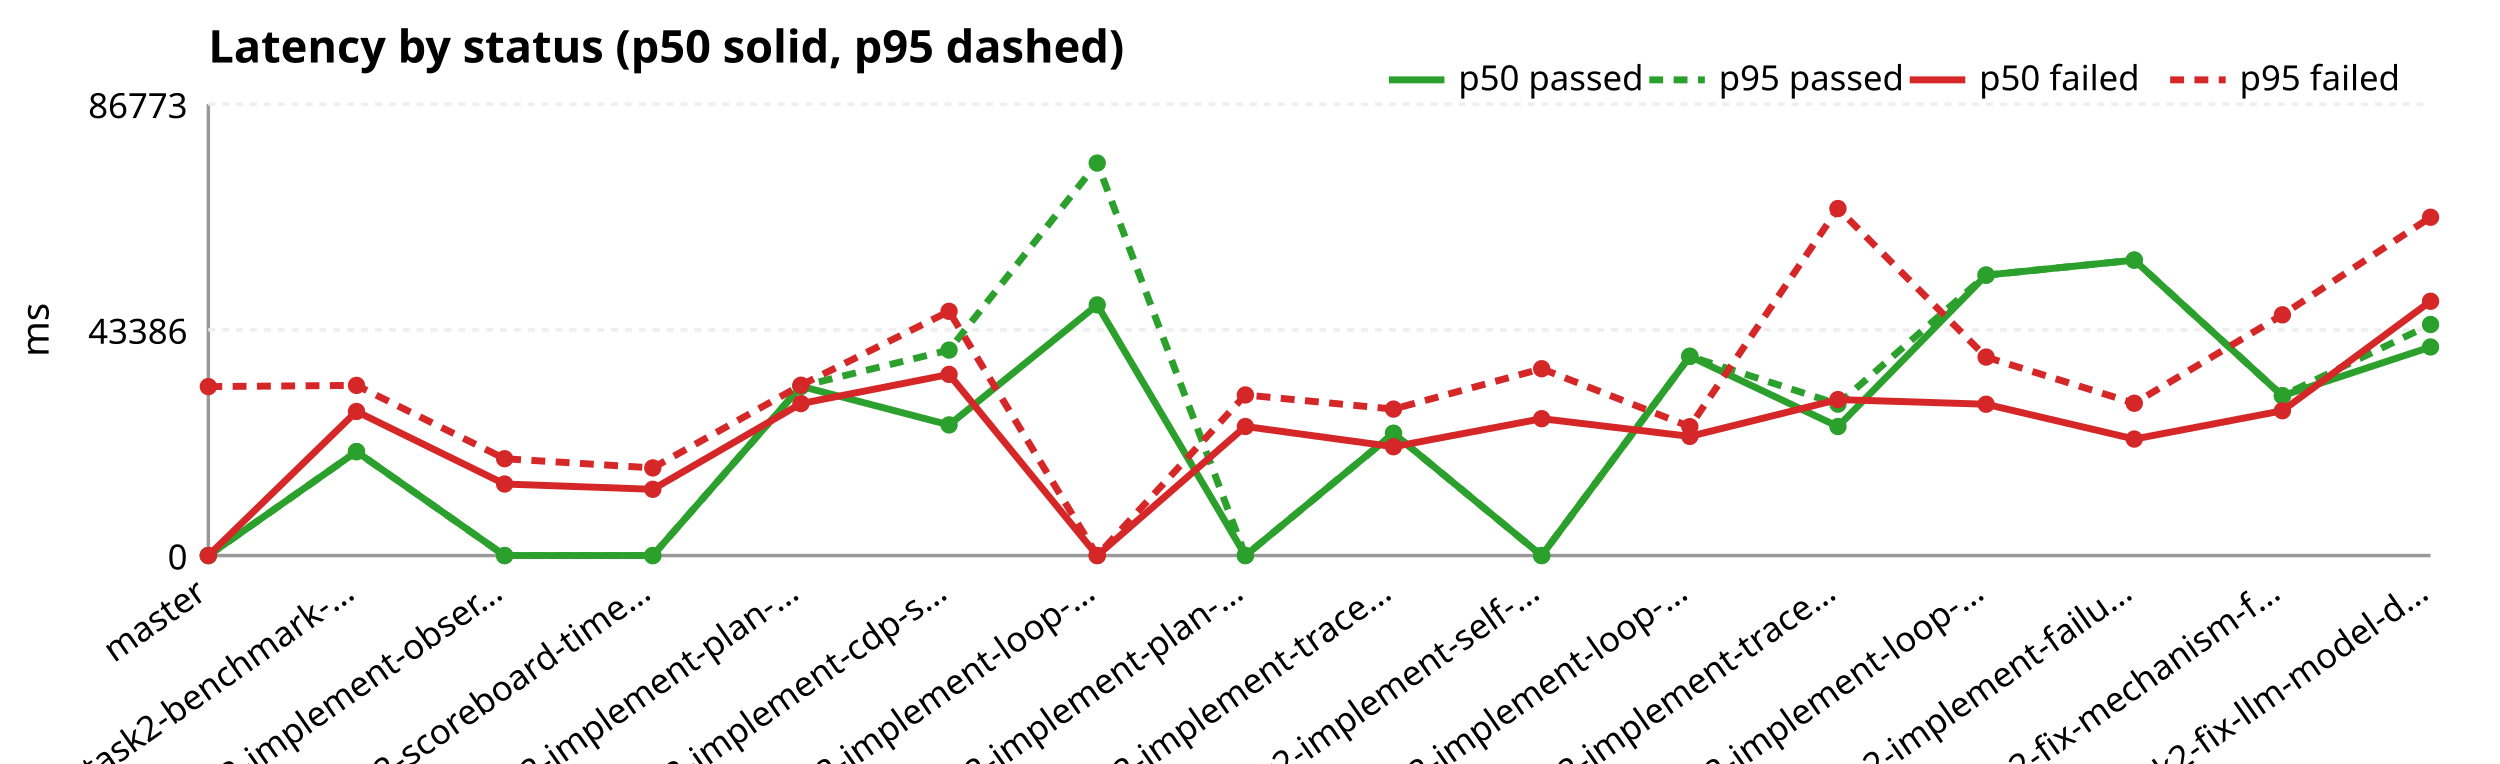
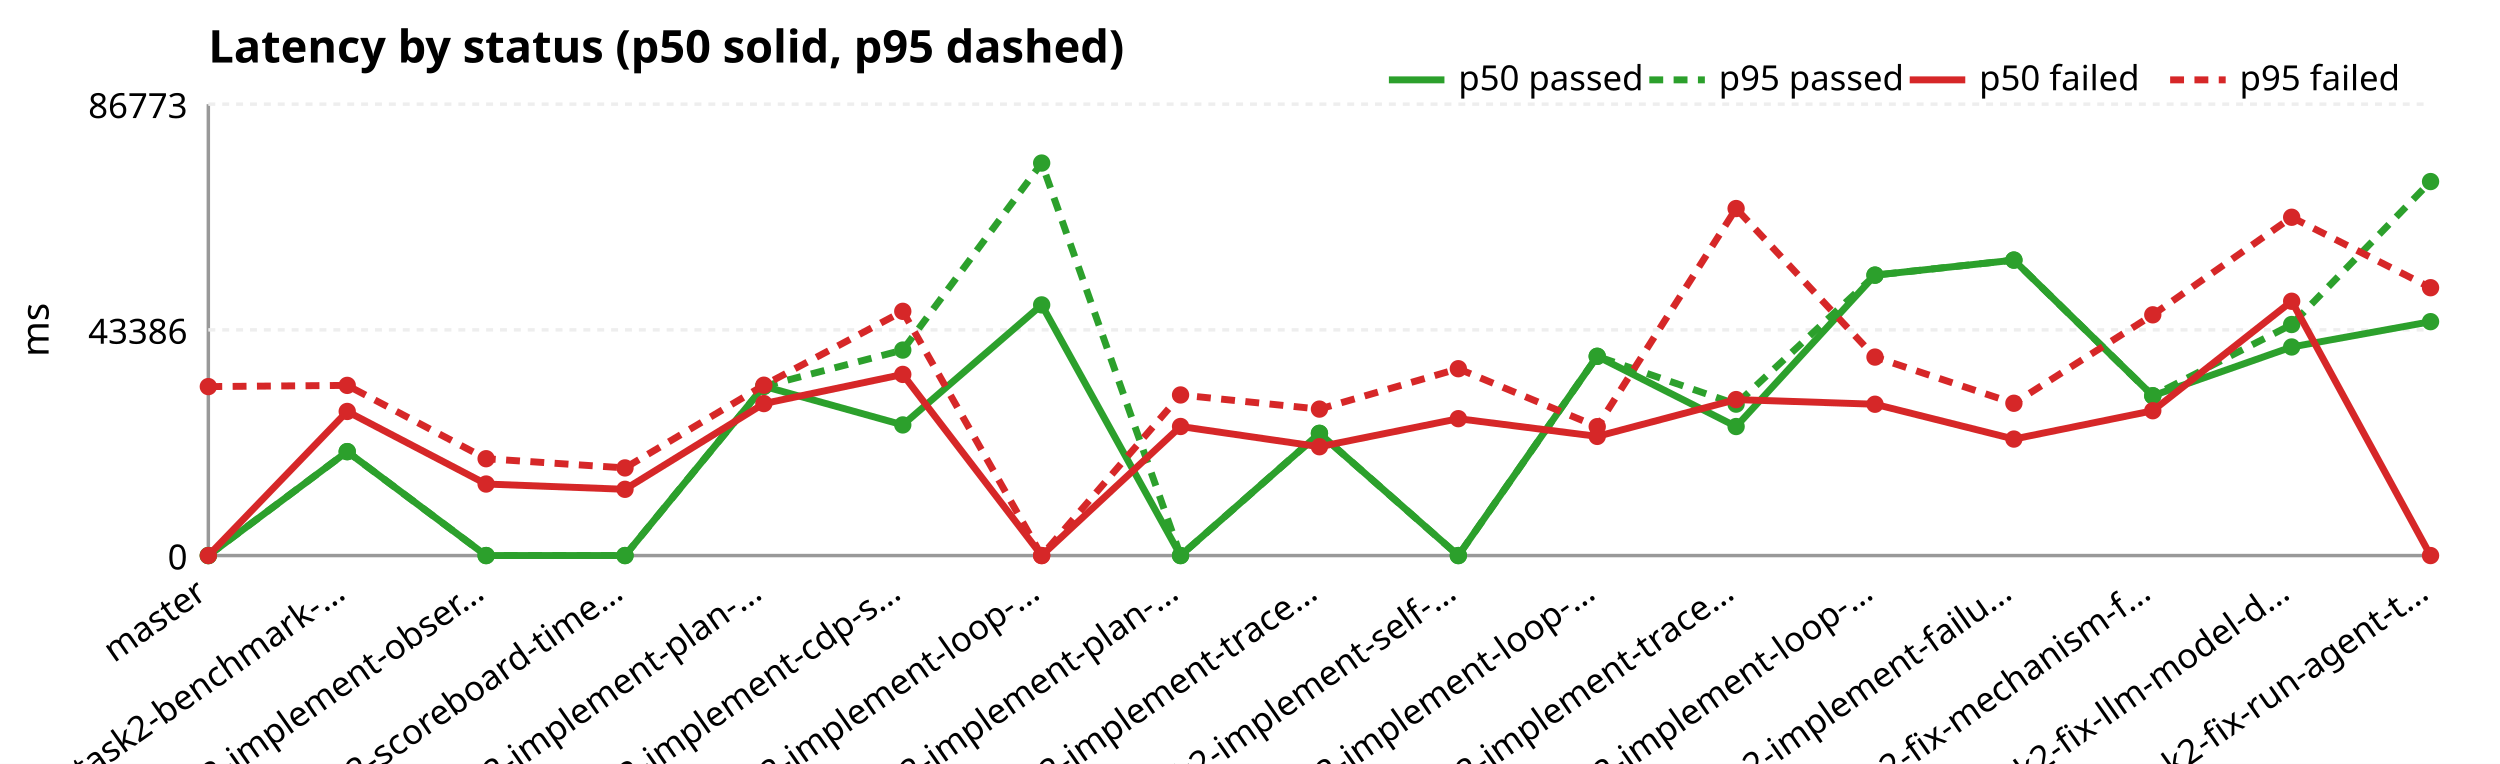
<svg xmlns="http://www.w3.org/2000/svg" viewBox="0 0 720 220" width="720" height="220" font-family="sans-serif">
  <rect width="100%" height="100%" fill="#fff" />
  <text x="60" y="18" font-size="13" font-weight="600">Latency by status (p50 solid, p95 dashed)</text>
  <line x1="60" y1="30" x2="60" y2="160" stroke="#999" />
  <line x1="60" y1="160" x2="700" y2="160" stroke="#999" />
  <text x="54" y="164.0" font-size="10" text-anchor="end" fill="#000">0</text>
  <text x="54" y="99.0" font-size="10" text-anchor="end" fill="#000">43386</text>
  <line x1="60" y1="95.0" x2="700" y2="95.0" stroke="#eee" stroke-dasharray="2,2" />
  <text x="54" y="34.0" font-size="10" text-anchor="end" fill="#000">86773</text>
  <line x1="60" y1="30.0" x2="700" y2="30.0" stroke="#eee" stroke-dasharray="2,2" />
  <text x="14" y="95.0" font-size="11" fill="#000" transform="rotate(-90 14 95.0)" text-anchor="middle">ms</text>
-   <polyline points="60.00,160.00 102.67,130.07 145.33,160.00 188.00,160.00 230.67,111.25 273.33,122.38 316.00,87.81 358.67,160.00 401.33,124.81 444.00,160.00 486.67,102.62 529.33,122.84 572.00,79.24 614.67,74.91 657.33,113.98 700.00,99.93" fill="none" stroke="#2ca02c" stroke-width="2" />
+   <polyline points="60.00,160.00 100.00,130.07 140.00,160.00 180.00,160.00 220.00,111.25 260.00,122.38 300.00,87.81 340.00,160.00 380.00,124.81 420.00,160.00 460.00,102.62 500.00,122.84 540.00,79.24 580.00,74.91 620.00,113.98 660.00,99.93 700.00,92.64" fill="none" stroke="#2ca02c" stroke-width="2" />
  <circle cx="60.00" cy="160.00" r="2.5" fill="#2ca02c" />
-   <circle cx="102.67" cy="130.07" r="2.5" fill="#2ca02c" />
-   <circle cx="145.33" cy="160.00" r="2.5" fill="#2ca02c" />
-   <circle cx="188.00" cy="160.00" r="2.5" fill="#2ca02c" />
-   <circle cx="230.67" cy="111.25" r="2.5" fill="#2ca02c" />
-   <circle cx="273.33" cy="122.38" r="2.5" fill="#2ca02c" />
-   <circle cx="316.00" cy="87.81" r="2.5" fill="#2ca02c" />
-   <circle cx="358.67" cy="160.00" r="2.5" fill="#2ca02c" />
-   <circle cx="401.33" cy="124.81" r="2.5" fill="#2ca02c" />
-   <circle cx="444.00" cy="160.00" r="2.5" fill="#2ca02c" />
-   <circle cx="486.67" cy="102.62" r="2.5" fill="#2ca02c" />
-   <circle cx="529.33" cy="122.84" r="2.5" fill="#2ca02c" />
-   <circle cx="572.00" cy="79.24" r="2.5" fill="#2ca02c" />
-   <circle cx="614.67" cy="74.91" r="2.5" fill="#2ca02c" />
-   <circle cx="657.33" cy="113.98" r="2.5" fill="#2ca02c" />
-   <circle cx="700.00" cy="99.93" r="2.5" fill="#2ca02c" />
-   <polyline points="60.00,160.00 102.67,130.07 145.33,160.00 188.00,160.00 230.67,111.25 273.33,100.82 316.00,46.96 358.67,160.00 401.33,124.81 444.00,160.00 486.67,102.62 529.33,116.39 572.00,79.24 614.67,74.91 657.33,113.98 700.00,93.46" fill="none" stroke="#2ca02c" stroke-width="2" stroke-dasharray="4,3" />
+   <circle cx="100.00" cy="130.07" r="2.5" fill="#2ca02c" />
+   <circle cx="140.00" cy="160.00" r="2.5" fill="#2ca02c" />
+   <circle cx="180.00" cy="160.00" r="2.5" fill="#2ca02c" />
+   <circle cx="220.00" cy="111.25" r="2.5" fill="#2ca02c" />
+   <circle cx="260.00" cy="122.38" r="2.5" fill="#2ca02c" />
+   <circle cx="300.00" cy="87.81" r="2.5" fill="#2ca02c" />
+   <circle cx="340.00" cy="160.00" r="2.5" fill="#2ca02c" />
+   <circle cx="380.00" cy="124.81" r="2.5" fill="#2ca02c" />
+   <circle cx="420.00" cy="160.00" r="2.5" fill="#2ca02c" />
+   <circle cx="460.00" cy="102.62" r="2.5" fill="#2ca02c" />
+   <circle cx="500.00" cy="122.84" r="2.5" fill="#2ca02c" />
+   <circle cx="540.00" cy="79.24" r="2.5" fill="#2ca02c" />
+   <circle cx="580.00" cy="74.91" r="2.5" fill="#2ca02c" />
+   <circle cx="620.00" cy="113.98" r="2.5" fill="#2ca02c" />
+   <circle cx="660.00" cy="99.93" r="2.5" fill="#2ca02c" />
+   <circle cx="700.00" cy="92.64" r="2.5" fill="#2ca02c" />
+   <polyline points="60.00,160.00 100.00,130.07 140.00,160.00 180.00,160.00 220.00,111.25 260.00,100.82 300.00,46.96 340.00,160.00 380.00,124.81 420.00,160.00 460.00,102.62 500.00,116.39 540.00,79.24 580.00,74.91 620.00,113.98 660.00,93.46 700.00,52.29" fill="none" stroke="#2ca02c" stroke-width="2" stroke-dasharray="4,3" />
  <circle cx="60.00" cy="160.00" r="2.5" fill="#2ca02c" />
-   <circle cx="102.67" cy="130.07" r="2.5" fill="#2ca02c" />
-   <circle cx="145.33" cy="160.00" r="2.5" fill="#2ca02c" />
-   <circle cx="188.00" cy="160.00" r="2.5" fill="#2ca02c" />
-   <circle cx="230.67" cy="111.25" r="2.5" fill="#2ca02c" />
-   <circle cx="273.33" cy="100.82" r="2.5" fill="#2ca02c" />
-   <circle cx="316.00" cy="46.96" r="2.5" fill="#2ca02c" />
-   <circle cx="358.67" cy="160.00" r="2.5" fill="#2ca02c" />
-   <circle cx="401.33" cy="124.81" r="2.5" fill="#2ca02c" />
-   <circle cx="444.00" cy="160.00" r="2.5" fill="#2ca02c" />
-   <circle cx="486.67" cy="102.62" r="2.5" fill="#2ca02c" />
-   <circle cx="529.33" cy="116.39" r="2.5" fill="#2ca02c" />
-   <circle cx="572.00" cy="79.24" r="2.5" fill="#2ca02c" />
-   <circle cx="614.67" cy="74.91" r="2.5" fill="#2ca02c" />
-   <circle cx="657.33" cy="113.98" r="2.5" fill="#2ca02c" />
-   <circle cx="700.00" cy="93.46" r="2.5" fill="#2ca02c" />
-   <polyline points="60.00,160.00 102.67,118.50 145.33,139.40 188.00,140.92 230.67,116.23 273.33,107.83 316.00,160.00 358.67,122.83 401.33,128.66 444.00,120.58 486.67,125.68 529.33,115.08 572.00,116.42 614.67,126.45 657.33,118.29 700.00,86.76" fill="none" stroke="#d62728" stroke-width="2" />
+   <circle cx="100.00" cy="130.07" r="2.5" fill="#2ca02c" />
+   <circle cx="140.00" cy="160.00" r="2.5" fill="#2ca02c" />
+   <circle cx="180.00" cy="160.00" r="2.5" fill="#2ca02c" />
+   <circle cx="220.00" cy="111.25" r="2.5" fill="#2ca02c" />
+   <circle cx="260.00" cy="100.82" r="2.5" fill="#2ca02c" />
+   <circle cx="300.00" cy="46.96" r="2.5" fill="#2ca02c" />
+   <circle cx="340.00" cy="160.00" r="2.5" fill="#2ca02c" />
+   <circle cx="380.00" cy="124.81" r="2.5" fill="#2ca02c" />
+   <circle cx="420.00" cy="160.00" r="2.5" fill="#2ca02c" />
+   <circle cx="460.00" cy="102.62" r="2.5" fill="#2ca02c" />
+   <circle cx="500.00" cy="116.39" r="2.5" fill="#2ca02c" />
+   <circle cx="540.00" cy="79.24" r="2.5" fill="#2ca02c" />
+   <circle cx="580.00" cy="74.91" r="2.5" fill="#2ca02c" />
+   <circle cx="620.00" cy="113.98" r="2.5" fill="#2ca02c" />
+   <circle cx="660.00" cy="93.46" r="2.5" fill="#2ca02c" />
+   <circle cx="700.00" cy="52.29" r="2.5" fill="#2ca02c" />
+   <polyline points="60.00,160.00 100.00,118.50 140.00,139.40 180.00,140.92 220.00,116.23 260.00,107.83 300.00,160.00 340.00,122.83 380.00,128.66 420.00,120.58 460.00,125.68 500.00,115.08 540.00,116.42 580.00,126.45 620.00,118.29 660.00,86.76 700.00,160.00" fill="none" stroke="#d62728" stroke-width="2" />
  <circle cx="60.00" cy="160.00" r="2.5" fill="#d62728" />
-   <circle cx="102.67" cy="118.50" r="2.5" fill="#d62728" />
-   <circle cx="145.33" cy="139.40" r="2.5" fill="#d62728" />
-   <circle cx="188.00" cy="140.92" r="2.5" fill="#d62728" />
-   <circle cx="230.67" cy="116.23" r="2.5" fill="#d62728" />
-   <circle cx="273.33" cy="107.83" r="2.5" fill="#d62728" />
-   <circle cx="316.00" cy="160.00" r="2.5" fill="#d62728" />
-   <circle cx="358.67" cy="122.83" r="2.5" fill="#d62728" />
-   <circle cx="401.33" cy="128.66" r="2.5" fill="#d62728" />
-   <circle cx="444.00" cy="120.58" r="2.5" fill="#d62728" />
-   <circle cx="486.67" cy="125.68" r="2.5" fill="#d62728" />
-   <circle cx="529.33" cy="115.08" r="2.5" fill="#d62728" />
-   <circle cx="572.00" cy="116.42" r="2.5" fill="#d62728" />
-   <circle cx="614.67" cy="126.45" r="2.5" fill="#d62728" />
-   <circle cx="657.33" cy="118.29" r="2.5" fill="#d62728" />
-   <circle cx="700.00" cy="86.76" r="2.5" fill="#d62728" />
-   <polyline points="60.00,111.34 102.67,110.99 145.33,132.11 188.00,134.76 230.67,110.94 273.33,89.66 316.00,160.00 358.67,113.75 401.33,117.82 444.00,106.19 486.67,122.88 529.33,60.06 572.00,102.84 614.67,116.14 657.33,90.67 700.00,62.57" fill="none" stroke="#d62728" stroke-width="2" stroke-dasharray="4,3" />
+   <circle cx="100.00" cy="118.50" r="2.5" fill="#d62728" />
+   <circle cx="140.00" cy="139.40" r="2.5" fill="#d62728" />
+   <circle cx="180.00" cy="140.92" r="2.5" fill="#d62728" />
+   <circle cx="220.00" cy="116.23" r="2.5" fill="#d62728" />
+   <circle cx="260.00" cy="107.83" r="2.5" fill="#d62728" />
+   <circle cx="300.00" cy="160.00" r="2.5" fill="#d62728" />
+   <circle cx="340.00" cy="122.83" r="2.5" fill="#d62728" />
+   <circle cx="380.00" cy="128.66" r="2.5" fill="#d62728" />
+   <circle cx="420.00" cy="120.58" r="2.5" fill="#d62728" />
+   <circle cx="460.00" cy="125.68" r="2.5" fill="#d62728" />
+   <circle cx="500.00" cy="115.08" r="2.5" fill="#d62728" />
+   <circle cx="540.00" cy="116.42" r="2.5" fill="#d62728" />
+   <circle cx="580.00" cy="126.45" r="2.5" fill="#d62728" />
+   <circle cx="620.00" cy="118.29" r="2.5" fill="#d62728" />
+   <circle cx="660.00" cy="86.76" r="2.5" fill="#d62728" />
+   <circle cx="700.00" cy="160.00" r="2.5" fill="#d62728" />
+   <polyline points="60.00,111.34 100.00,110.99 140.00,132.11 180.00,134.76 220.00,110.94 260.00,89.66 300.00,160.00 340.00,113.75 380.00,117.82 420.00,106.19 460.00,122.88 500.00,60.06 540.00,102.84 580.00,116.14 620.00,90.67 660.00,62.57 700.00,82.86" fill="none" stroke="#d62728" stroke-width="2" stroke-dasharray="4,3" />
  <circle cx="60.00" cy="111.34" r="2.5" fill="#d62728" />
-   <circle cx="102.67" cy="110.99" r="2.5" fill="#d62728" />
-   <circle cx="145.33" cy="132.11" r="2.5" fill="#d62728" />
-   <circle cx="188.00" cy="134.76" r="2.5" fill="#d62728" />
-   <circle cx="230.67" cy="110.94" r="2.5" fill="#d62728" />
-   <circle cx="273.33" cy="89.66" r="2.5" fill="#d62728" />
-   <circle cx="316.00" cy="160.00" r="2.5" fill="#d62728" />
-   <circle cx="358.67" cy="113.75" r="2.5" fill="#d62728" />
-   <circle cx="401.33" cy="117.82" r="2.5" fill="#d62728" />
-   <circle cx="444.00" cy="106.19" r="2.5" fill="#d62728" />
-   <circle cx="486.67" cy="122.88" r="2.5" fill="#d62728" />
-   <circle cx="529.33" cy="60.06" r="2.5" fill="#d62728" />
-   <circle cx="572.00" cy="102.84" r="2.5" fill="#d62728" />
-   <circle cx="614.67" cy="116.14" r="2.5" fill="#d62728" />
-   <circle cx="657.33" cy="90.67" r="2.5" fill="#d62728" />
-   <circle cx="700.00" cy="62.57" r="2.5" fill="#d62728" />
+   <circle cx="100.00" cy="110.99" r="2.5" fill="#d62728" />
+   <circle cx="140.00" cy="132.11" r="2.5" fill="#d62728" />
+   <circle cx="180.00" cy="134.76" r="2.5" fill="#d62728" />
+   <circle cx="220.00" cy="110.94" r="2.5" fill="#d62728" />
+   <circle cx="260.00" cy="89.66" r="2.5" fill="#d62728" />
+   <circle cx="300.00" cy="160.00" r="2.5" fill="#d62728" />
+   <circle cx="340.00" cy="113.75" r="2.5" fill="#d62728" />
+   <circle cx="380.00" cy="117.82" r="2.5" fill="#d62728" />
+   <circle cx="420.00" cy="106.19" r="2.5" fill="#d62728" />
+   <circle cx="460.00" cy="122.88" r="2.5" fill="#d62728" />
+   <circle cx="500.00" cy="60.06" r="2.5" fill="#d62728" />
+   <circle cx="540.00" cy="102.84" r="2.5" fill="#d62728" />
+   <circle cx="580.00" cy="116.14" r="2.5" fill="#d62728" />
+   <circle cx="620.00" cy="90.67" r="2.5" fill="#d62728" />
+   <circle cx="660.00" cy="62.57" r="2.5" fill="#d62728" />
+   <circle cx="700.00" cy="82.86" r="2.5" fill="#d62728" />
  <line x1="400" y1="23" x2="416" y2="23" stroke="#2ca02c" stroke-width="2" />
  <text x="420" y="26" font-size="10" fill="#000">p50 passed</text>
  <line x1="475" y1="23" x2="491" y2="23" stroke="#2ca02c" stroke-width="2" stroke-dasharray="4,3" />
  <text x="495" y="26" font-size="10" fill="#000">p95 passed</text>
  <line x1="550" y1="23" x2="566" y2="23" stroke="#d62728" stroke-width="2" />
  <text x="570" y="26" font-size="10" fill="#000">p50 failed</text>
  <line x1="625" y1="23" x2="641" y2="23" stroke="#d62728" stroke-width="2" stroke-dasharray="4,3" />
  <text x="645" y="26" font-size="10" fill="#000">p95 failed</text>
  <text x="60.00" y="172" font-size="10" fill="#000" text-anchor="end" transform="rotate(-35 60.00 172)">master</text>
-   <text x="102.67" y="172" font-size="10" fill="#000" text-anchor="end" transform="rotate(-35 102.67 172)">feat-task2-benchmark-…</text>
-   <text x="145.33" y="172" font-size="10" fill="#000" text-anchor="end" transform="rotate(-35 145.33 172)">task2-implement-obser…</text>
-   <text x="188.00" y="172" font-size="10" fill="#000" text-anchor="end" transform="rotate(-35 188.00 172)">task2-scoreboard-time…</text>
-   <text x="230.67" y="172" font-size="10" fill="#000" text-anchor="end" transform="rotate(-35 230.67 172)">task2-implement-plan-…</text>
-   <text x="273.33" y="172" font-size="10" fill="#000" text-anchor="end" transform="rotate(-35 273.33 172)">task2-implement-cdp-s…</text>
-   <text x="316.00" y="172" font-size="10" fill="#000" text-anchor="end" transform="rotate(-35 316.00 172)">task2-implement-loop-…</text>
-   <text x="358.67" y="172" font-size="10" fill="#000" text-anchor="end" transform="rotate(-35 358.67 172)">task2-implement-plan-…</text>
-   <text x="401.33" y="172" font-size="10" fill="#000" text-anchor="end" transform="rotate(-35 401.33 172)">task2-implement-trace…</text>
-   <text x="444.00" y="172" font-size="10" fill="#000" text-anchor="end" transform="rotate(-35 444.00 172)">task2-implement-self-…</text>
-   <text x="486.67" y="172" font-size="10" fill="#000" text-anchor="end" transform="rotate(-35 486.67 172)">task2-implement-loop-…</text>
-   <text x="529.33" y="172" font-size="10" fill="#000" text-anchor="end" transform="rotate(-35 529.33 172)">task2-implement-trace…</text>
-   <text x="572.00" y="172" font-size="10" fill="#000" text-anchor="end" transform="rotate(-35 572.00 172)">task2-implement-loop-…</text>
-   <text x="614.67" y="172" font-size="10" fill="#000" text-anchor="end" transform="rotate(-35 614.67 172)">task2-implement-failu…</text>
-   <text x="657.33" y="172" font-size="10" fill="#000" text-anchor="end" transform="rotate(-35 657.33 172)">task2-fix-mechanism-f…</text>
-   <text x="700.00" y="172" font-size="10" fill="#000" text-anchor="end" transform="rotate(-35 700.00 172)">task2-fix-llm-model-d…</text>
+   <text x="100.00" y="172" font-size="10" fill="#000" text-anchor="end" transform="rotate(-35 100.00 172)">feat-task2-benchmark-…</text>
+   <text x="140.00" y="172" font-size="10" fill="#000" text-anchor="end" transform="rotate(-35 140.00 172)">task2-implement-obser…</text>
+   <text x="180.00" y="172" font-size="10" fill="#000" text-anchor="end" transform="rotate(-35 180.00 172)">task2-scoreboard-time…</text>
+   <text x="220.00" y="172" font-size="10" fill="#000" text-anchor="end" transform="rotate(-35 220.00 172)">task2-implement-plan-…</text>
+   <text x="260.00" y="172" font-size="10" fill="#000" text-anchor="end" transform="rotate(-35 260.00 172)">task2-implement-cdp-s…</text>
+   <text x="300.00" y="172" font-size="10" fill="#000" text-anchor="end" transform="rotate(-35 300.00 172)">task2-implement-loop-…</text>
+   <text x="340.00" y="172" font-size="10" fill="#000" text-anchor="end" transform="rotate(-35 340.00 172)">task2-implement-plan-…</text>
+   <text x="380.00" y="172" font-size="10" fill="#000" text-anchor="end" transform="rotate(-35 380.00 172)">task2-implement-trace…</text>
+   <text x="420.00" y="172" font-size="10" fill="#000" text-anchor="end" transform="rotate(-35 420.00 172)">task2-implement-self-…</text>
+   <text x="460.00" y="172" font-size="10" fill="#000" text-anchor="end" transform="rotate(-35 460.00 172)">task2-implement-loop-…</text>
+   <text x="500.00" y="172" font-size="10" fill="#000" text-anchor="end" transform="rotate(-35 500.00 172)">task2-implement-trace…</text>
+   <text x="540.00" y="172" font-size="10" fill="#000" text-anchor="end" transform="rotate(-35 540.00 172)">task2-implement-loop-…</text>
+   <text x="580.00" y="172" font-size="10" fill="#000" text-anchor="end" transform="rotate(-35 580.00 172)">task2-implement-failu…</text>
+   <text x="620.00" y="172" font-size="10" fill="#000" text-anchor="end" transform="rotate(-35 620.00 172)">task2-fix-mechanism-f…</text>
+   <text x="660.00" y="172" font-size="10" fill="#000" text-anchor="end" transform="rotate(-35 660.00 172)">task2-fix-llm-model-d…</text>
+   <text x="700.00" y="172" font-size="10" fill="#000" text-anchor="end" transform="rotate(-35 700.00 172)">task2-fix-run-agent-t…</text>
</svg>
